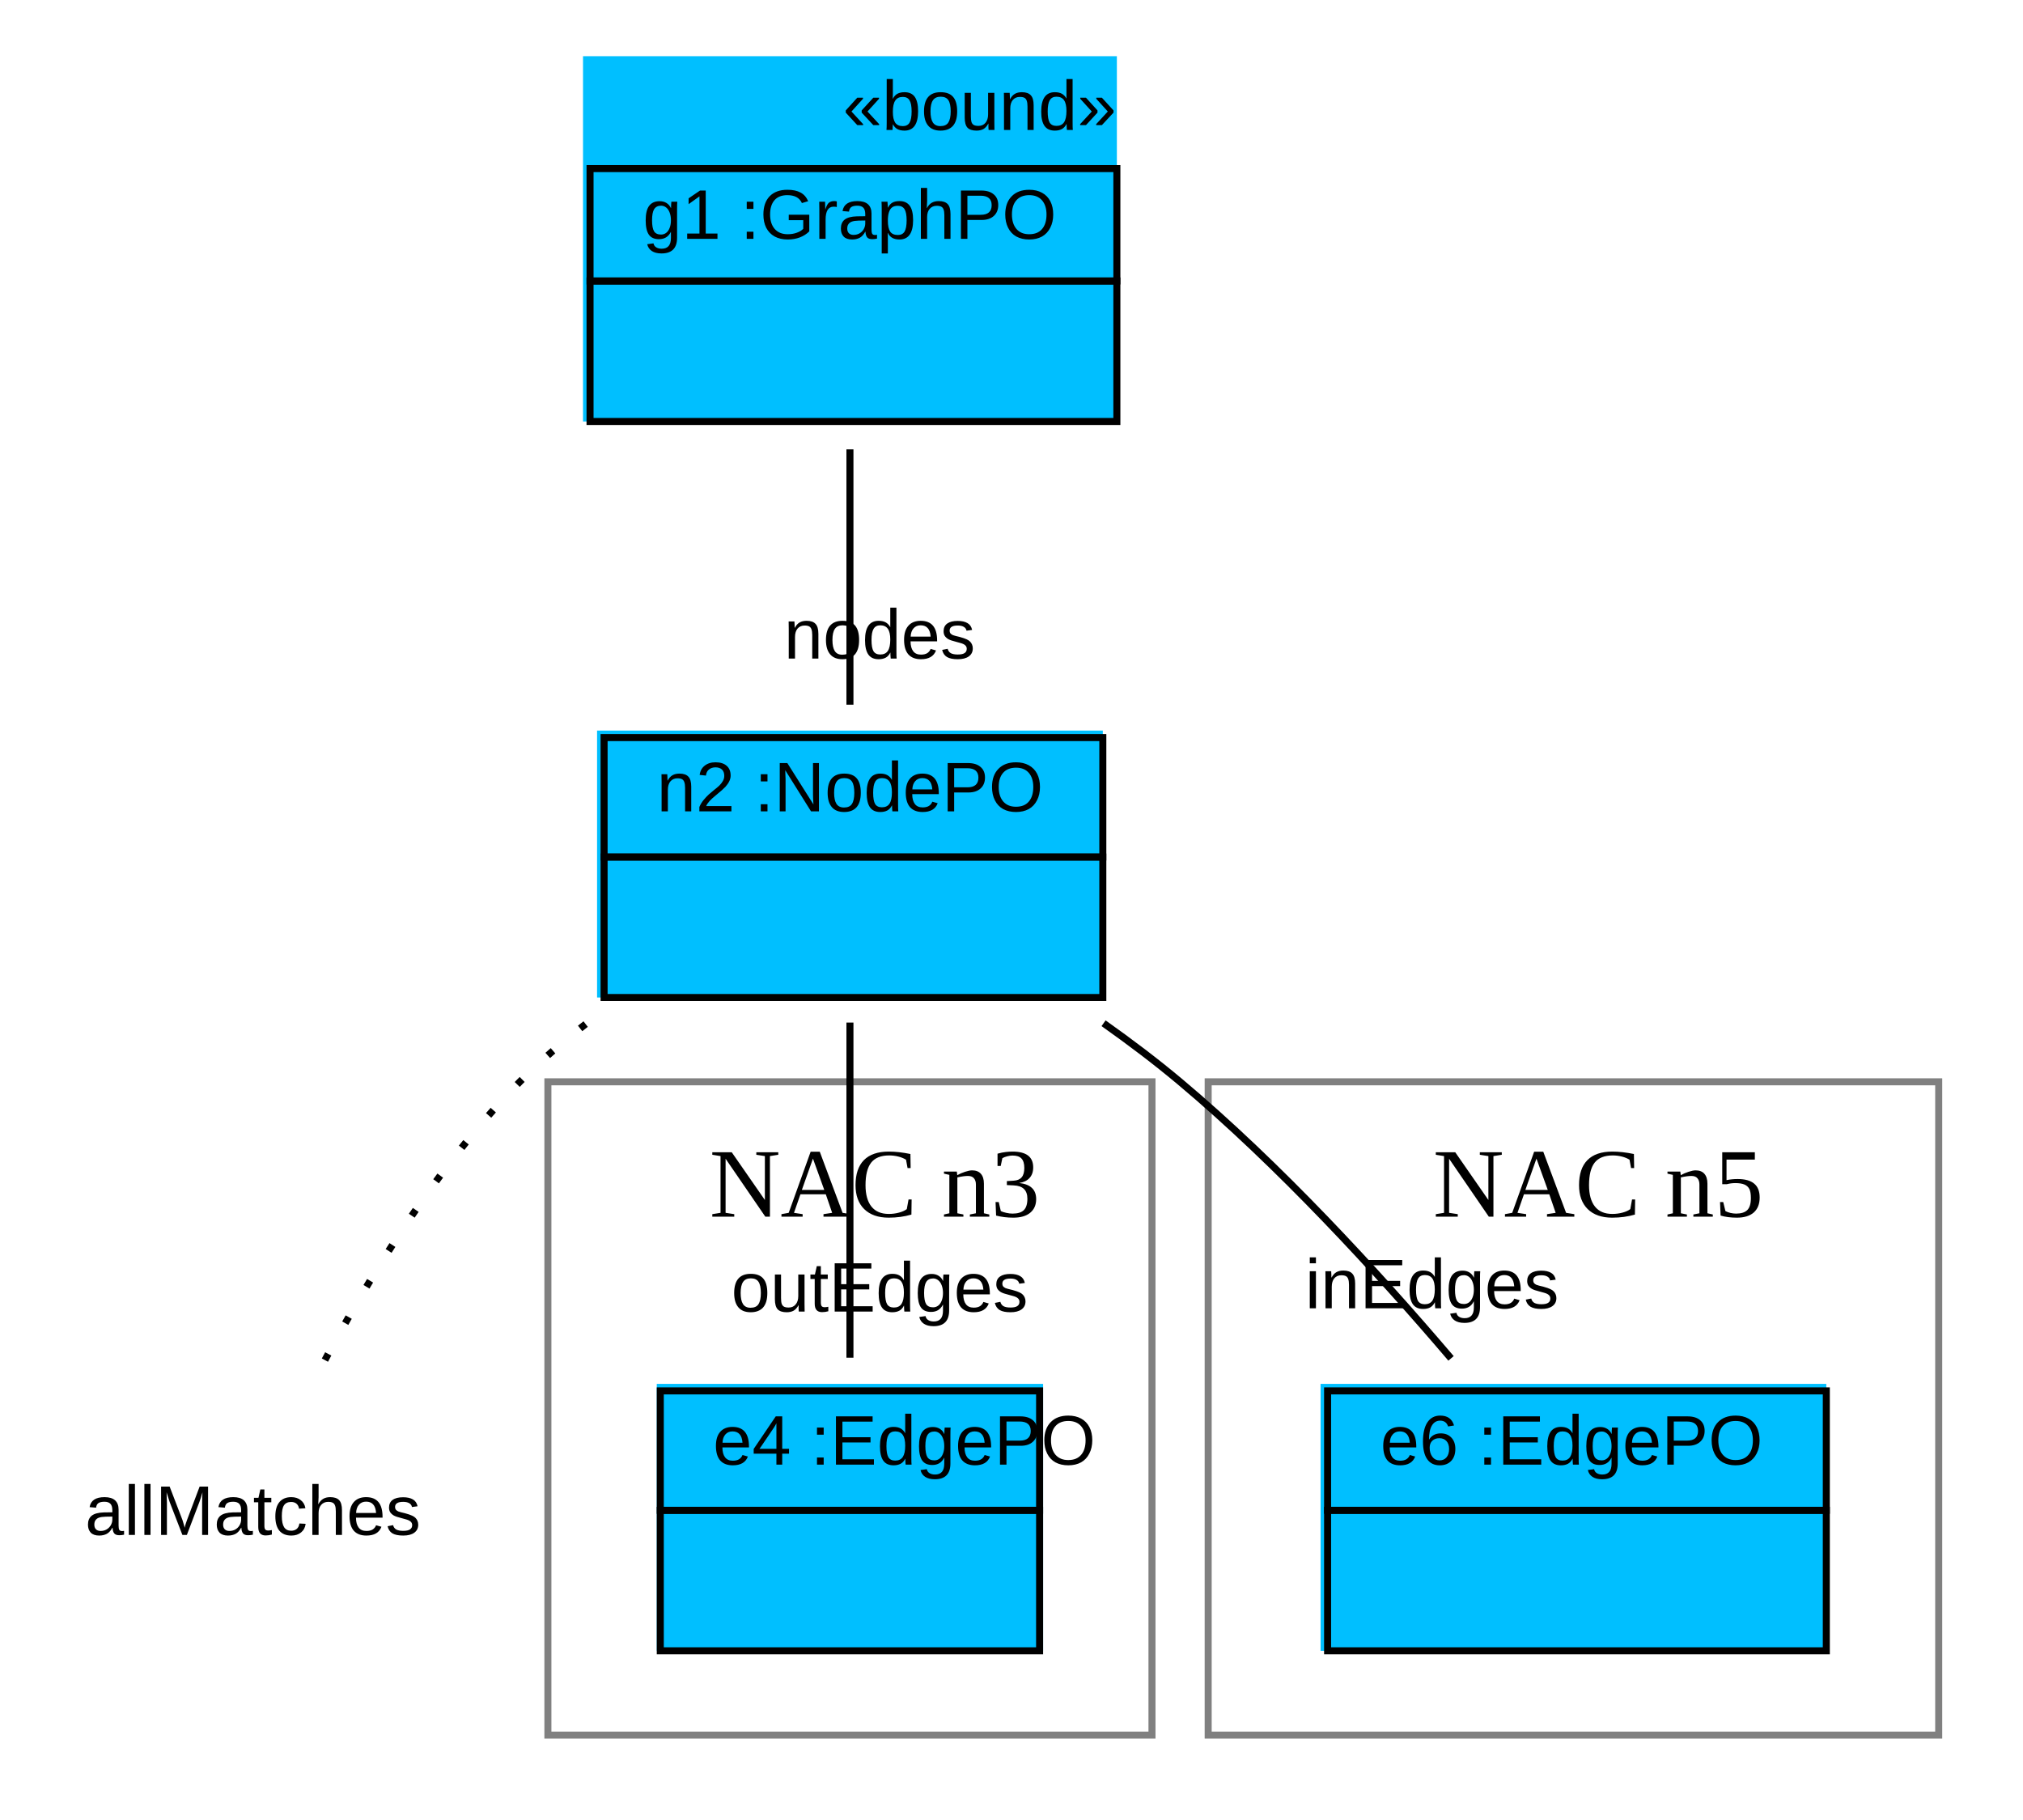
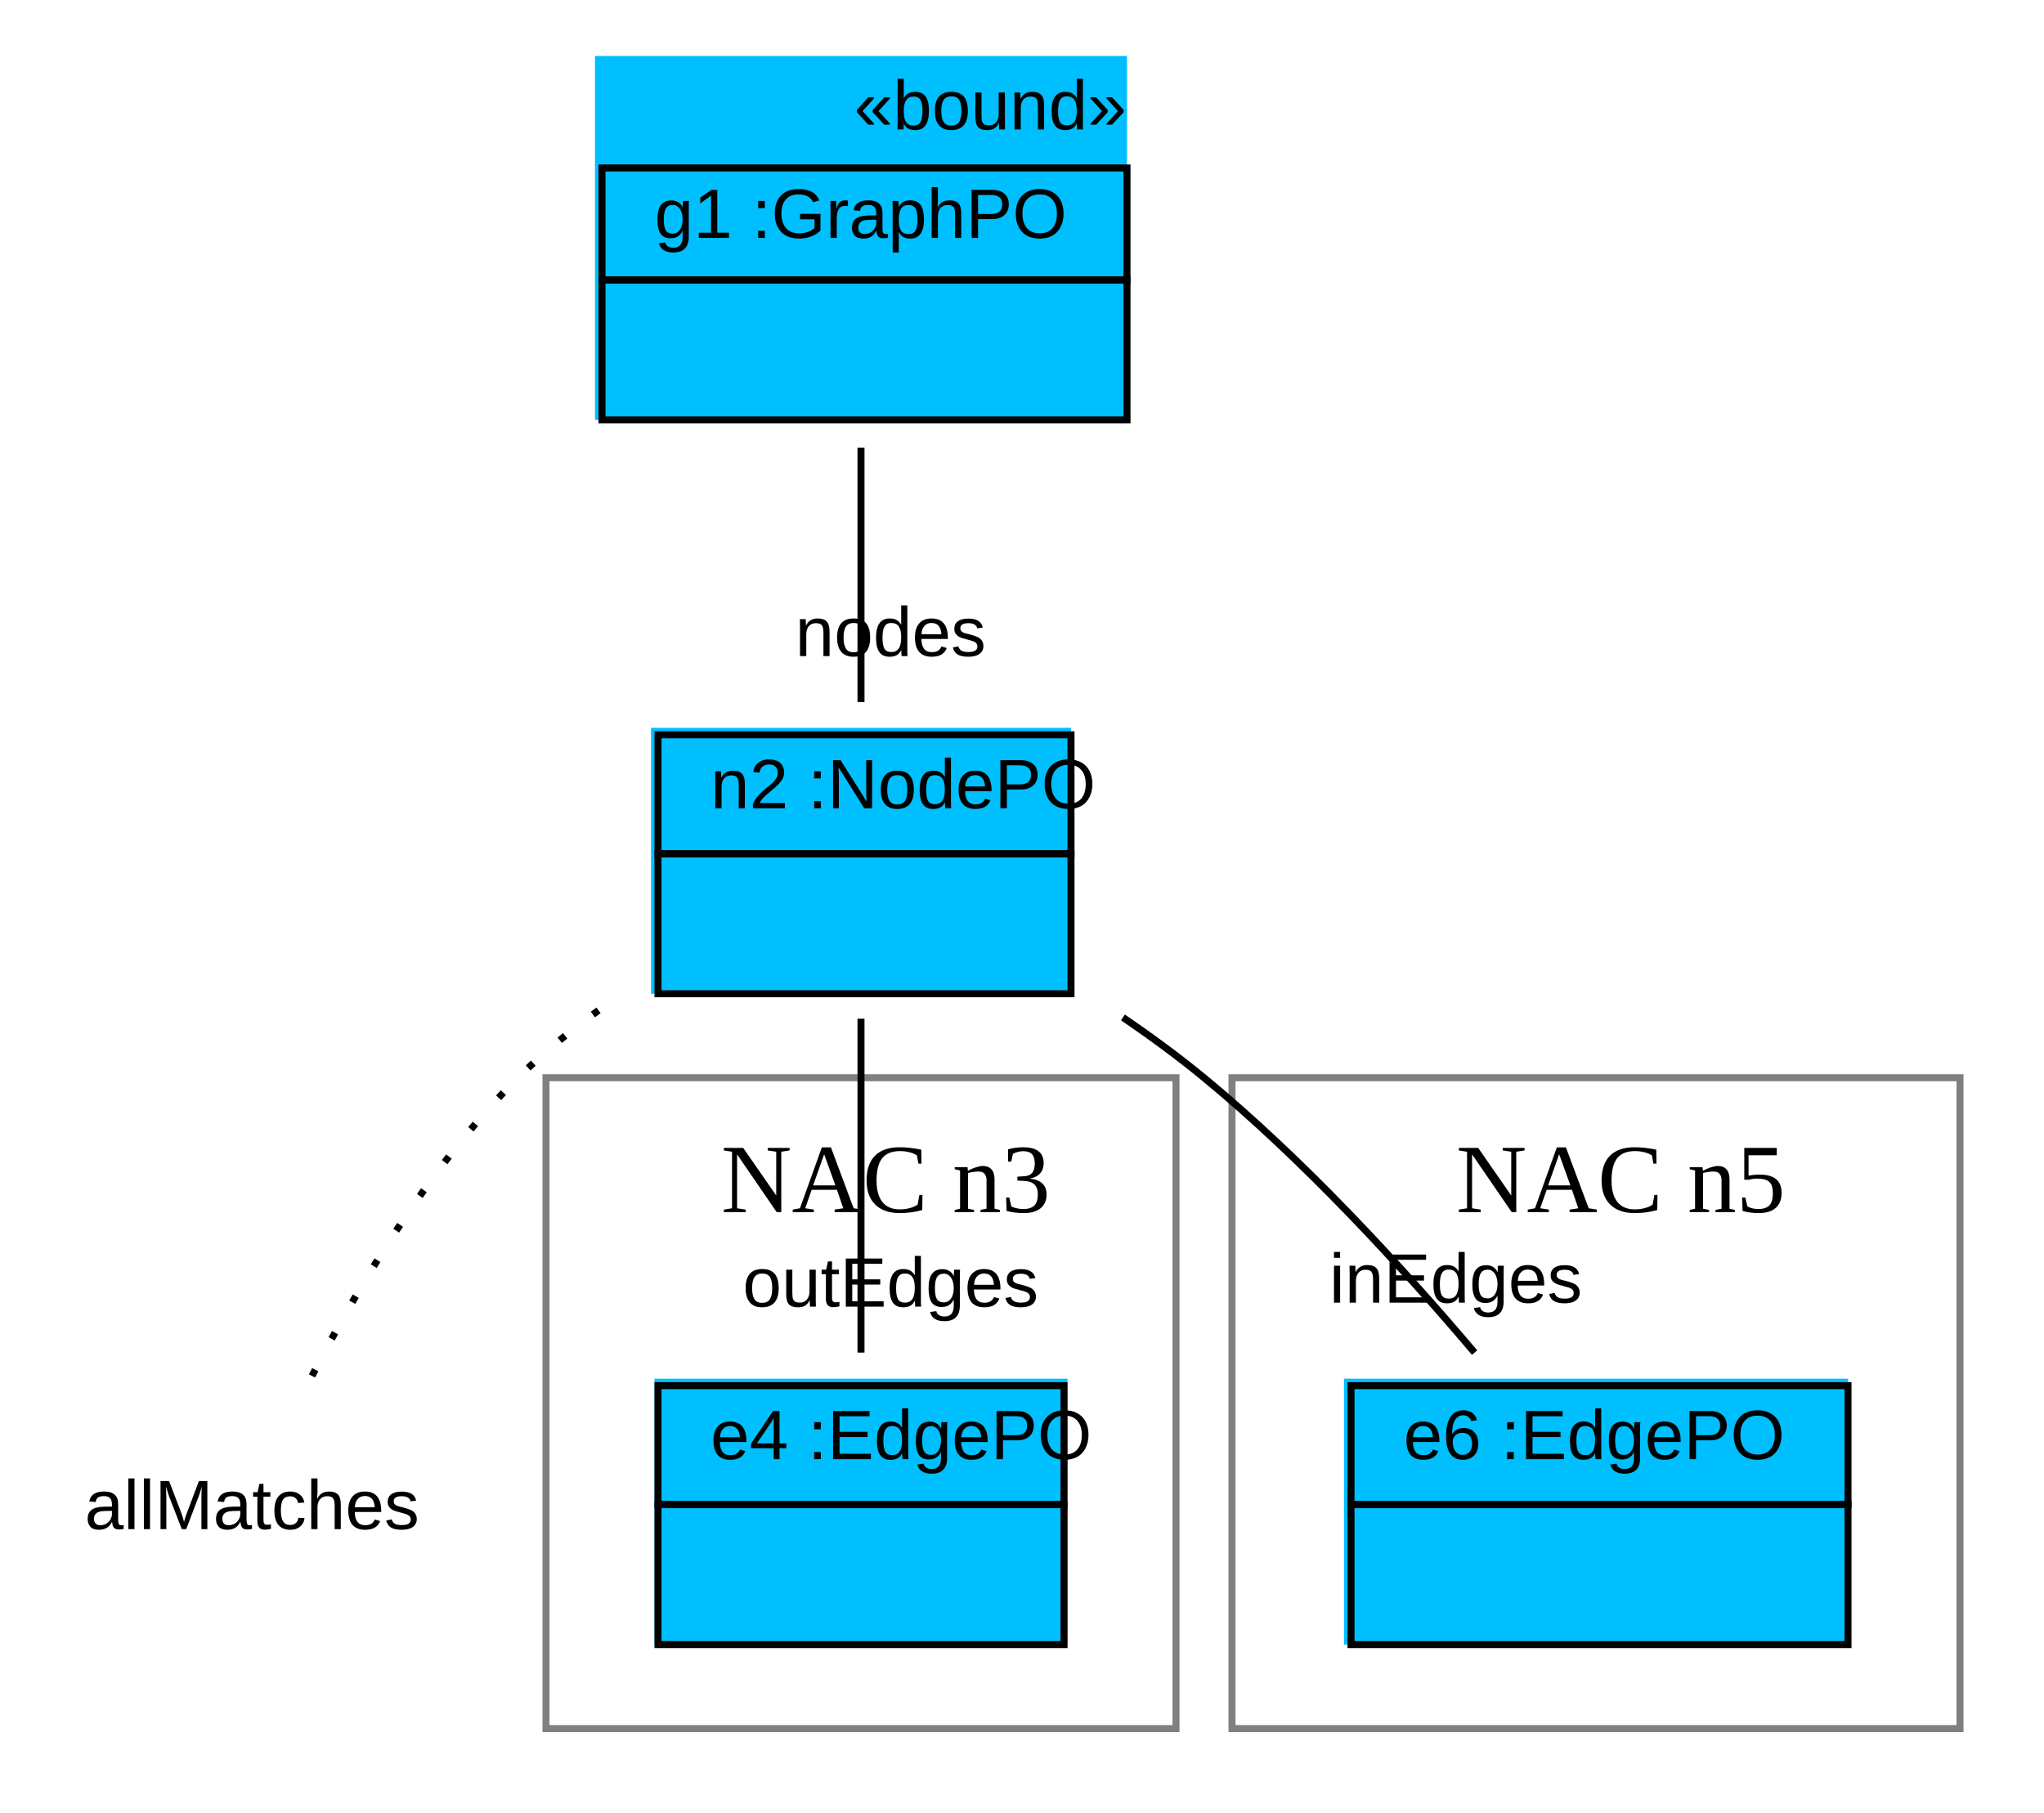
- <svg xmlns="http://www.w3.org/2000/svg" width="288pt" height="259pt" viewBox="0.00 0.00 288.00 259.00">
+ <svg xmlns="http://www.w3.org/2000/svg" width="292pt" height="259pt" viewBox="0.00 0.00 292.00 259.00">
  <g id="graph1" class="graph" transform="scale(1 1) rotate(0) translate(4 255)">
-     <polygon fill="white" stroke="white" points="-4,5 -4,-255 285,-255 285,5 -4,5" />
+     <polygon fill="white" stroke="white" points="-4,5 -4,-255 289,-255 289,5 -4,5" />
    <g id="graph2" class="cluster">
-       <polygon fill="none" stroke="grey" points="74,-8 74,-101 160,-101 160,-8 74,-8" />
-       <text text-anchor="start" x="97" y="-81.8" font-family="Times New Roman,serif" font-size="14.00">NAC n3</text>
+       <polygon fill="none" stroke="grey" points="74,-8 74,-101 164,-101 164,-8 74,-8" />
+       <text text-anchor="start" x="99" y="-81.8" font-family="Times New Roman,serif" font-size="14.00">NAC n3</text>
    </g>
    <g id="graph3" class="cluster">
-       <polygon fill="none" stroke="grey" points="168,-8 168,-101 272,-101 272,-8 168,-8" />
-       <text text-anchor="start" x="200" y="-81.8" font-family="Times New Roman,serif" font-size="14.00">NAC n5</text>
+       <polygon fill="none" stroke="grey" points="172,-8 172,-101 276,-101 276,-8 172,-8" />
+       <text text-anchor="start" x="204" y="-81.8" font-family="Times New Roman,serif" font-size="14.00">NAC n5</text>
    </g>
    <g id="node1" class="node">
-       <polygon fill="deepskyblue" stroke="deepskyblue" points="79.5,-195.5 79.5,-246.5 154.5,-246.5 154.5,-195.5 79.5,-195.5" />
-       <text text-anchor="start" x="116" y="-236.5" font-family="Arial" font-size="10.00">«bound»</text>
-       <polygon fill="none" stroke="black" points="80,-215 80,-231 155,-231 155,-215 80,-215" />
-       <text text-anchor="start" x="83.5" y="-221" font-family="Arial" font-size="10.00"> </text>
-       <text text-anchor="start" x="87.5" y="-221" font-family="Arial" font-size="10.00"> g1 :GraphPO </text>
-       <polygon fill="none" stroke="black" points="80,-195 80,-215 155,-215 155,-195 80,-195" />
-       <text text-anchor="start" x="114" y="-203" font-family="Arial" font-size="10.00">  </text>
+       <polygon fill="deepskyblue" stroke="deepskyblue" points="81.5,-195.5 81.5,-246.5 156.5,-246.5 156.5,-195.5 81.5,-195.5" />
+       <text text-anchor="start" x="118" y="-236.5" font-family="Arial" font-size="10.00">«bound»</text>
+       <polygon fill="none" stroke="black" points="82,-215 82,-231 157,-231 157,-215 82,-215" />
+       <text text-anchor="start" x="85.5" y="-221" font-family="Arial" font-size="10.00"> </text>
+       <text text-anchor="start" x="89.5" y="-221" font-family="Arial" font-size="10.00"> g1 :GraphPO </text>
+       <polygon fill="none" stroke="black" points="82,-195 82,-215 157,-215 157,-195 82,-195" />
+       <text text-anchor="start" x="116" y="-203" font-family="Arial" font-size="10.00">  </text>
    </g>
    <g id="node2" class="node">
-       <polygon fill="deepskyblue" stroke="deepskyblue" points="81.5,-113.5 81.5,-150.5 152.5,-150.5 152.5,-113.5 81.5,-113.5" />
-       <polygon fill="none" stroke="black" points="82,-133 82,-150 153,-150 153,-133 82,-133" />
-       <text text-anchor="start" x="85.5" y="-139.5" font-family="Arial" font-size="10.00"> </text>
-       <text text-anchor="start" x="89.5" y="-139.5" font-family="Arial" font-size="10.00"> n2 :NodePO </text>
-       <polygon fill="none" stroke="black" points="82,-113 82,-133 153,-133 153,-113 82,-113" />
-       <text text-anchor="start" x="114" y="-121" font-family="Arial" font-size="10.00">  </text>
+       <polygon fill="deepskyblue" stroke="deepskyblue" points="89.5,-113.5 89.5,-150.5 148.5,-150.5 148.5,-113.5 89.5,-113.5" />
+       <polygon fill="none" stroke="black" points="90,-133 90,-150 149,-150 149,-133 90,-133" />
+       <text text-anchor="start" x="93.5" y="-139.5" font-family="Arial" font-size="10.00"> </text>
+       <text text-anchor="start" x="97.5" y="-139.5" font-family="Arial" font-size="10.00"> n2 :NodePO </text>
+       <polygon fill="none" stroke="black" points="90,-113 90,-133 149,-133 149,-113 90,-113" />
+       <text text-anchor="start" x="116" y="-121" font-family="Arial" font-size="10.00">  </text>
    </g>
    <g id="edge6" class="edge">
-       <path fill="none" stroke="black" d="M117,-191.03C117,-179.167 117,-165.675 117,-154.687" />
-       <text text-anchor="middle" x="121.226" y="-161.25" font-family="Arial" font-size="10.00">nodes</text>
+       <path fill="none" stroke="black" d="M119,-191.03C119,-179.167 119,-165.675 119,-154.687" />
+       <text text-anchor="middle" x="123.226" y="-161.25" font-family="Arial" font-size="10.00">nodes</text>
    </g>
    <g id="node3" class="node">
      <text text-anchor="middle" x="32" y="-36.5" font-family="Arial" font-size="10.00">allMatches</text>
    </g>
    <g id="edge4" class="edge">
-       <path fill="none" stroke="black" stroke-dasharray="1,5" d="M79.374,-109.217C76.045,-106.64 72.859,-103.891 70,-101 57.278,-88.137 46.776,-70.276 40.062,-57.205" />
+       <path fill="none" stroke="black" stroke-dasharray="1,5" d="M81.504,-110.629C77.406,-107.666 73.469,-104.443 70,-101 57.069,-88.169 46.528,-70.133 39.856,-57.002" />
    </g>
    <g id="node5" class="node">
-       <polygon fill="deepskyblue" stroke="deepskyblue" points="90,-20.5 90,-57.5 144,-57.5 144,-20.5 90,-20.5" />
-       <polygon fill="none" stroke="black" points="90,-40 90,-57 144,-57 144,-40 90,-40" />
+       <polygon fill="deepskyblue" stroke="deepskyblue" points="90,-20.5 90,-57.5 148,-57.5 148,-20.5 90,-20.5" />
+       <polygon fill="none" stroke="black" points="90,-40 90,-57 148,-57 148,-40 90,-40" />
      <text text-anchor="start" x="93.5" y="-46.5" font-family="Arial" font-size="10.00"> </text>
      <text text-anchor="start" x="97.5" y="-46.5" font-family="Arial" font-size="10.00"> e4 :EdgePO </text>
-       <polygon fill="none" stroke="black" points="90,-20 90,-40 144,-40 144,-20 90,-20" />
-       <text text-anchor="start" x="113.5" y="-28" font-family="Arial" font-size="10.00">  </text>
+       <polygon fill="none" stroke="black" points="90,-20 90,-40 148,-40 148,-20 90,-20" />
+       <text text-anchor="start" x="115.5" y="-28" font-family="Arial" font-size="10.00">  </text>
    </g>
    <g id="edge8" class="edge">
-       <path fill="none" stroke="black" d="M117,-109.434C117,-95.033 117,-76.16 117,-61.726" />
-       <text text-anchor="middle" x="121.226" y="-68.289" font-family="Arial" font-size="10.00">outEdges</text>
+       <path fill="none" stroke="black" d="M119,-109.434C119,-95.033 119,-76.16 119,-61.726" />
+       <text text-anchor="middle" x="123.226" y="-68.289" font-family="Arial" font-size="10.00">outEdges</text>
    </g>
    <g id="node7" class="node">
-       <polygon fill="deepskyblue" stroke="deepskyblue" points="184.5,-20.5 184.5,-57.5 255.5,-57.5 255.5,-20.5 184.5,-20.5" />
-       <polygon fill="none" stroke="black" points="185,-40 185,-57 256,-57 256,-40 185,-40" />
-       <text text-anchor="start" x="188.5" y="-46.5" font-family="Arial" font-size="10.00"> </text>
-       <text text-anchor="start" x="192.5" y="-46.5" font-family="Arial" font-size="10.00"> e6 :EdgePO </text>
-       <polygon fill="none" stroke="black" points="185,-20 185,-40 256,-40 256,-20 185,-20" />
-       <text text-anchor="start" x="217" y="-28" font-family="Arial" font-size="10.00">  </text>
+       <polygon fill="deepskyblue" stroke="deepskyblue" points="188.5,-20.5 188.5,-57.5 259.5,-57.5 259.5,-20.5 188.5,-20.5" />
+       <polygon fill="none" stroke="black" points="189,-40 189,-57 260,-57 260,-40 189,-40" />
+       <text text-anchor="start" x="192.5" y="-46.5" font-family="Arial" font-size="10.00"> </text>
+       <text text-anchor="start" x="196.5" y="-46.5" font-family="Arial" font-size="10.00"> e6 :EdgePO </text>
+       <polygon fill="none" stroke="black" points="189,-20 189,-40 260,-40 260,-20 189,-20" />
+       <text text-anchor="start" x="221" y="-28" font-family="Arial" font-size="10.00">  </text>
    </g>
    <g id="edge10" class="edge">
-       <path fill="none" stroke="black" d="M153.106,-109.336C156.886,-106.664 160.589,-103.862 164,-101 178.097,-89.172 192.097,-73.922 202.573,-61.629" />
-       <text text-anchor="middle" x="199.863" y="-68.755" font-family="Arial" font-size="10.00">inEdges</text>
+       <path fill="none" stroke="black" d="M156.414,-109.62C160.439,-106.876 164.381,-103.98 168,-101 182.207,-89.305 196.207,-74.055 206.655,-61.728" />
+       <text text-anchor="middle" x="203.968" y="-68.861" font-family="Arial" font-size="10.00">inEdges</text>
    </g>
  </g>
</svg>
